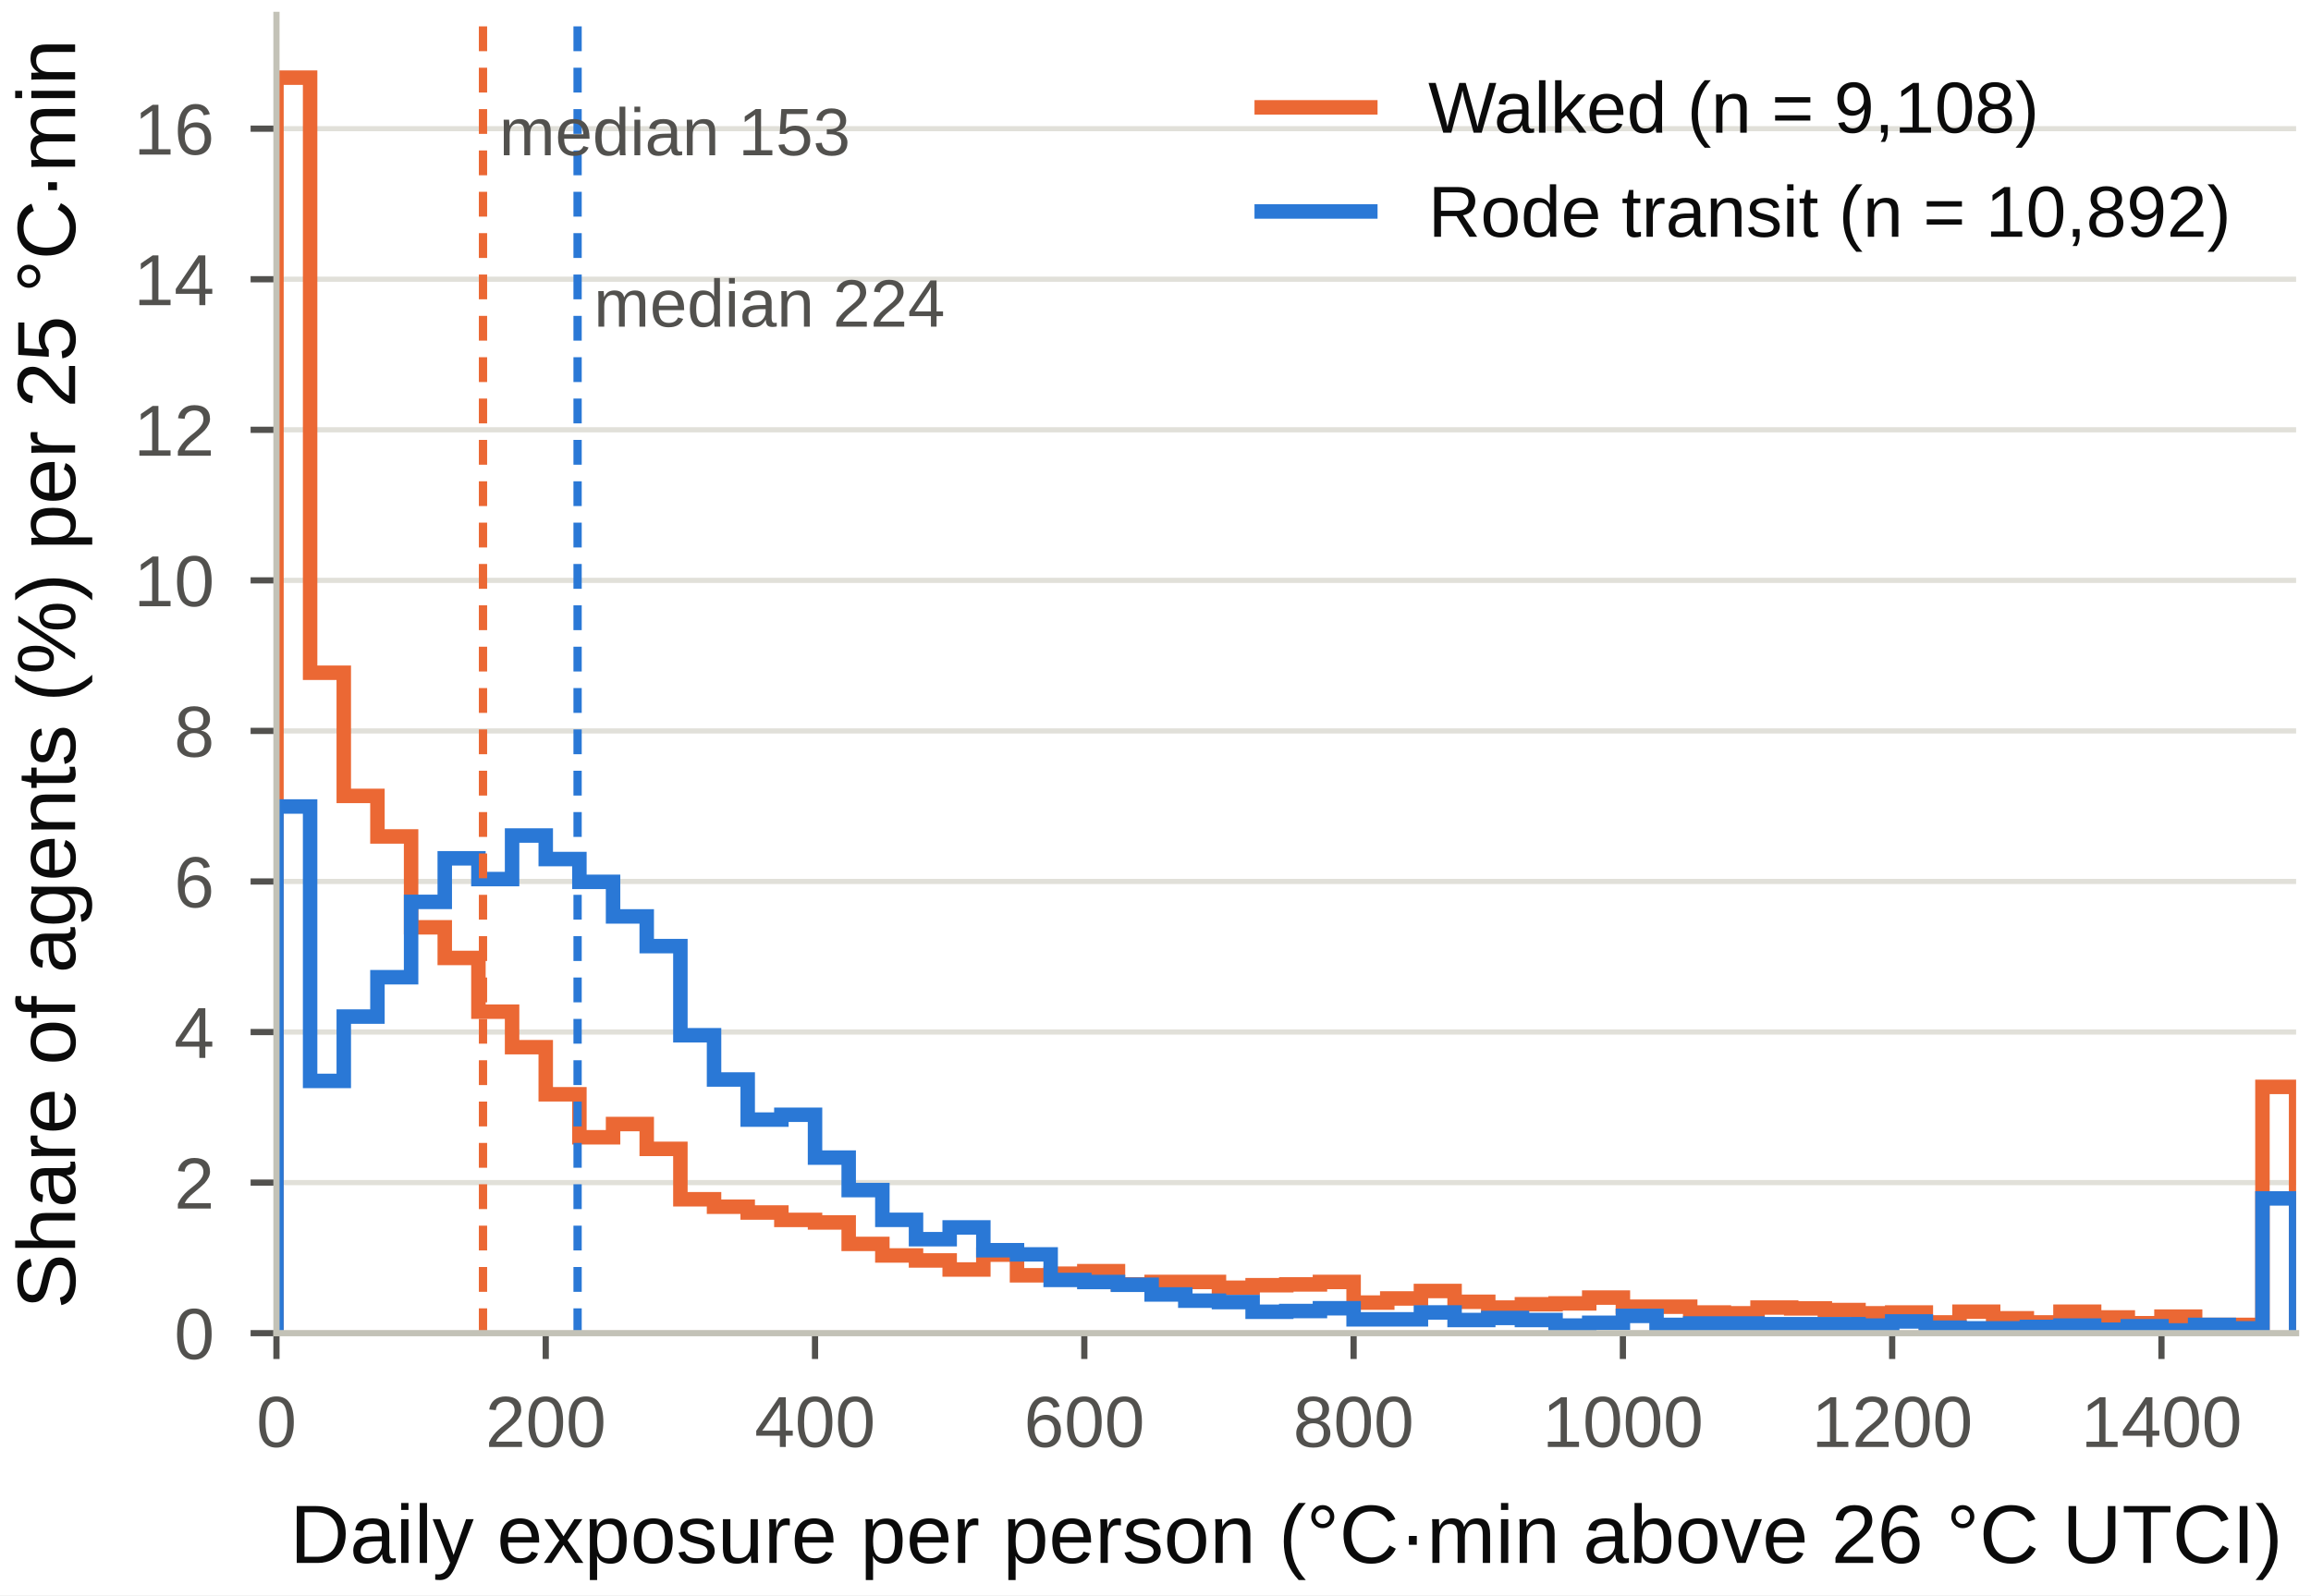
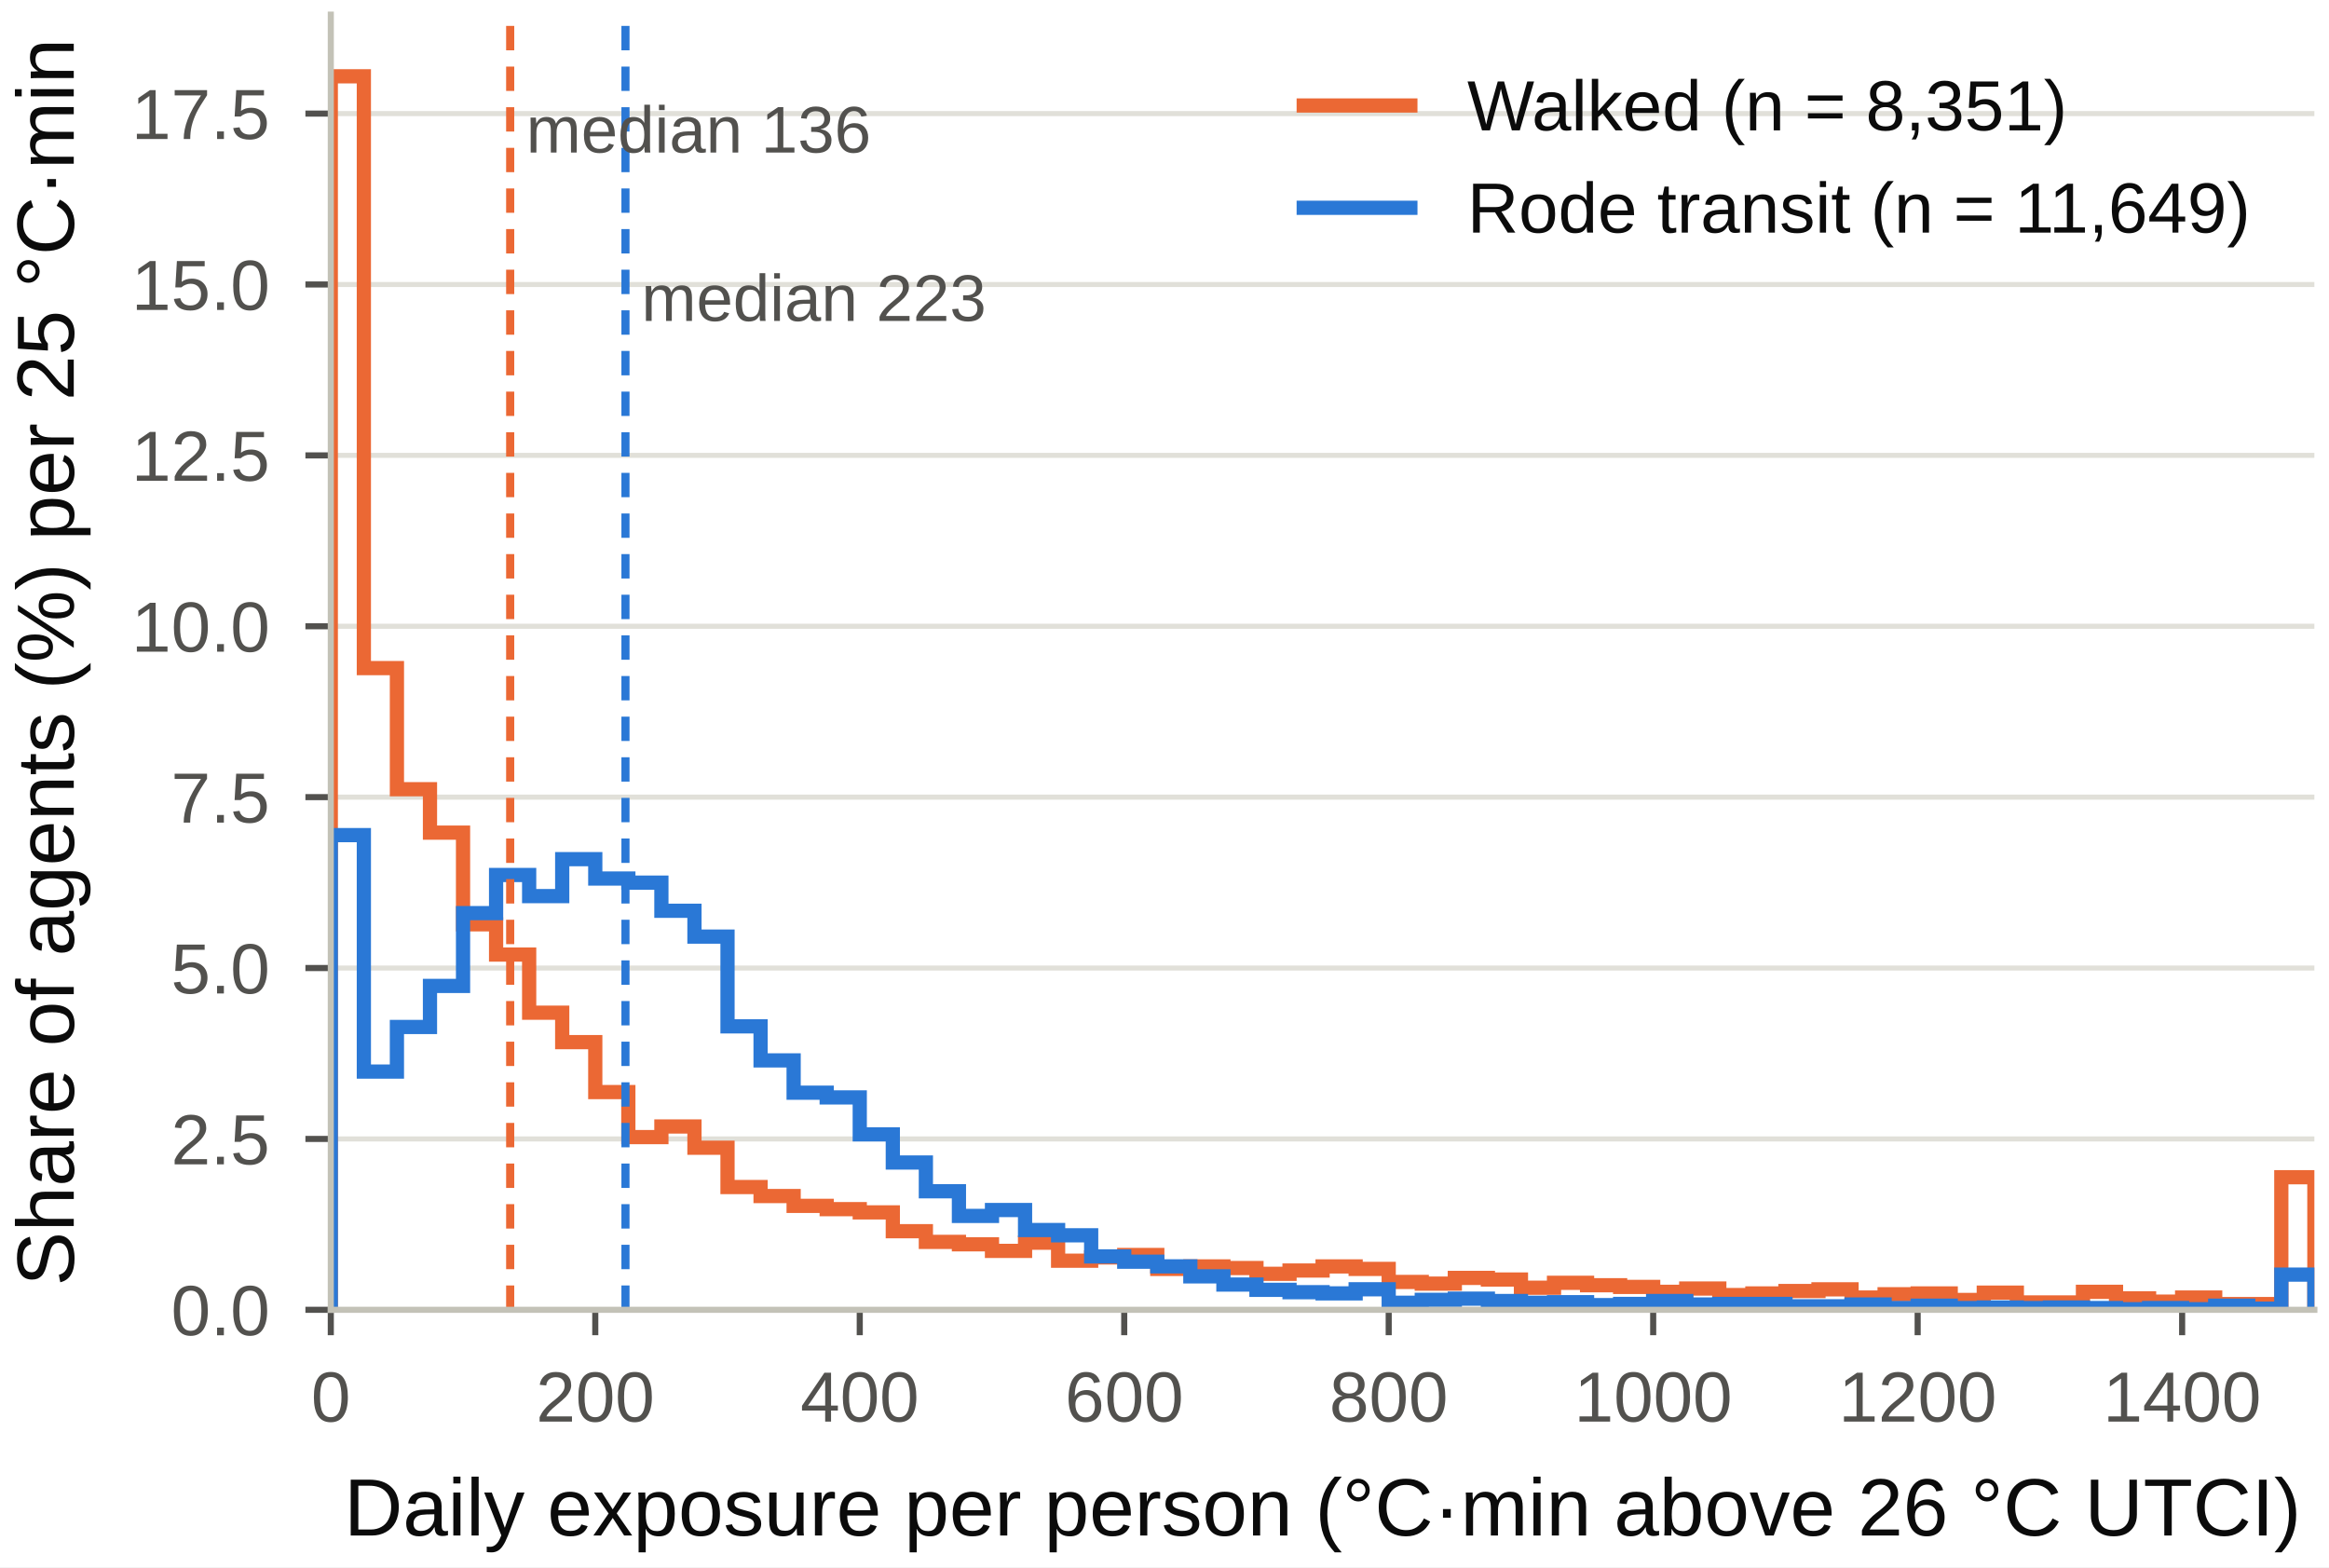
- <svg xmlns="http://www.w3.org/2000/svg" xmlns:xlink="http://www.w3.org/1999/xlink" width="223.473pt" height="154.301pt" viewBox="0 0 223.473 154.301" version="1.1">
+ <svg xmlns="http://www.w3.org/2000/svg" xmlns:xlink="http://www.w3.org/1999/xlink" width="229.31pt" height="154.301pt" viewBox="0 0 229.31 154.301" version="1.1">
  <defs>
    <style type="text/css">*{stroke-linejoin: round; stroke-linecap: butt}</style>
  </defs>
  <g id="figure_1">
    <g id="patch_1">
-       <path d="M 0 154.301  L 223.473 154.301  L 223.473 0  L 0 0  z " style="fill: #ffffff" />
+       <path d="M 0 154.301  L 229.31 154.301  L 229.31 0  L 0 0  z " style="fill: #ffffff" />
    </g>
    <g id="axes_1">
      <g id="patch_2">
-         <path d="M 26.733 128.952  L 222.033 128.952  L 222.033 1.44  L 26.733 1.44  z " style="fill: #ffffff" />
+         <path d="M 32.57 128.952  L 227.87 128.952  L 227.87 1.44  L 32.57 1.44  z " style="fill: #ffffff" />
      </g>
      <g id="matplotlib.axis_1">
        <g id="xtick_1">
          <g id="line2d_1">
            <defs>
-               <path id="m23cf9332a3" d="M 0 0  L 0 2.5  " style="stroke: #52514e; stroke-width: 0.6" />
+               <path id="m55c5209f19" d="M 0 0  L 0 2.5  " style="stroke: #52514e; stroke-width: 0.6" />
            </defs>
            <g>
-               <use xlink:href="#m23cf9332a3" x="26.733" y="128.952" style="fill: #52514e; stroke: #52514e; stroke-width: 0.6" />
+               <use xlink:href="#m55c5209f19" x="32.57" y="128.952" style="fill: #52514e; stroke: #52514e; stroke-width: 0.6" />
            </g>
          </g>
          <g id="text_1">
-             <text style="font-size: 7px; font-family: 'Arial'; text-anchor: middle; fill: #52514e" x="26.733" y="139.962" transform="rotate(-0 26.73281 139.9625)">0</text>
+             <text style="font-size: 7px; font-family: 'Arial'; text-anchor: middle; fill: #52514e" x="32.57" y="139.962" transform="rotate(-0 32.57016 139.9625)">0</text>
          </g>
        </g>
        <g id="xtick_2">
          <g id="line2d_2">
            <g>
-               <use xlink:href="#m23cf9332a3" x="52.773" y="128.952" style="fill: #52514e; stroke: #52514e; stroke-width: 0.6" />
+               <use xlink:href="#m55c5209f19" x="58.61" y="128.952" style="fill: #52514e; stroke: #52514e; stroke-width: 0.6" />
            </g>
          </g>
          <g id="text_2">
-             <text style="font-size: 7px; font-family: 'Arial'; text-anchor: middle; fill: #52514e" x="52.773" y="139.962" transform="rotate(-0 52.77281 139.9625)">200</text>
+             <text style="font-size: 7px; font-family: 'Arial'; text-anchor: middle; fill: #52514e" x="58.61" y="139.962" transform="rotate(-0 58.61016 139.9625)">200</text>
          </g>
        </g>
        <g id="xtick_3">
          <g id="line2d_3">
            <g>
-               <use xlink:href="#m23cf9332a3" x="78.813" y="128.952" style="fill: #52514e; stroke: #52514e; stroke-width: 0.6" />
+               <use xlink:href="#m55c5209f19" x="84.65" y="128.952" style="fill: #52514e; stroke: #52514e; stroke-width: 0.6" />
            </g>
          </g>
          <g id="text_3">
-             <text style="font-size: 7px; font-family: 'Arial'; text-anchor: middle; fill: #52514e" x="78.813" y="139.962" transform="rotate(-0 78.81281 139.9625)">400</text>
+             <text style="font-size: 7px; font-family: 'Arial'; text-anchor: middle; fill: #52514e" x="84.65" y="139.962" transform="rotate(-0 84.65016 139.9625)">400</text>
          </g>
        </g>
        <g id="xtick_4">
          <g id="line2d_4">
            <g>
-               <use xlink:href="#m23cf9332a3" x="104.853" y="128.952" style="fill: #52514e; stroke: #52514e; stroke-width: 0.6" />
+               <use xlink:href="#m55c5209f19" x="110.69" y="128.952" style="fill: #52514e; stroke: #52514e; stroke-width: 0.6" />
            </g>
          </g>
          <g id="text_4">
-             <text style="font-size: 7px; font-family: 'Arial'; text-anchor: middle; fill: #52514e" x="104.853" y="139.962" transform="rotate(-0 104.8528 139.9625)">600</text>
+             <text style="font-size: 7px; font-family: 'Arial'; text-anchor: middle; fill: #52514e" x="110.69" y="139.962" transform="rotate(-0 110.6902 139.9625)">600</text>
          </g>
        </g>
        <g id="xtick_5">
          <g id="line2d_5">
            <g>
-               <use xlink:href="#m23cf9332a3" x="130.893" y="128.952" style="fill: #52514e; stroke: #52514e; stroke-width: 0.6" />
+               <use xlink:href="#m55c5209f19" x="136.73" y="128.952" style="fill: #52514e; stroke: #52514e; stroke-width: 0.6" />
            </g>
          </g>
          <g id="text_5">
-             <text style="font-size: 7px; font-family: 'Arial'; text-anchor: middle; fill: #52514e" x="130.893" y="139.962" transform="rotate(-0 130.8928 139.9625)">800</text>
+             <text style="font-size: 7px; font-family: 'Arial'; text-anchor: middle; fill: #52514e" x="136.73" y="139.962" transform="rotate(-0 136.7302 139.9625)">800</text>
          </g>
        </g>
        <g id="xtick_6">
          <g id="line2d_6">
            <g>
-               <use xlink:href="#m23cf9332a3" x="156.933" y="128.952" style="fill: #52514e; stroke: #52514e; stroke-width: 0.6" />
+               <use xlink:href="#m55c5209f19" x="162.77" y="128.952" style="fill: #52514e; stroke: #52514e; stroke-width: 0.6" />
            </g>
          </g>
          <g id="text_6">
-             <text style="font-size: 7px; font-family: 'Arial'; text-anchor: middle; fill: #52514e" x="156.933" y="139.962" transform="rotate(-0 156.9328 139.9625)">1000</text>
+             <text style="font-size: 7px; font-family: 'Arial'; text-anchor: middle; fill: #52514e" x="162.77" y="139.962" transform="rotate(-0 162.7702 139.9625)">1000</text>
          </g>
        </g>
        <g id="xtick_7">
          <g id="line2d_7">
            <g>
-               <use xlink:href="#m23cf9332a3" x="182.973" y="128.952" style="fill: #52514e; stroke: #52514e; stroke-width: 0.6" />
+               <use xlink:href="#m55c5209f19" x="188.81" y="128.952" style="fill: #52514e; stroke: #52514e; stroke-width: 0.6" />
            </g>
          </g>
          <g id="text_7">
-             <text style="font-size: 7px; font-family: 'Arial'; text-anchor: middle; fill: #52514e" x="182.973" y="139.962" transform="rotate(-0 182.9728 139.9625)">1200</text>
+             <text style="font-size: 7px; font-family: 'Arial'; text-anchor: middle; fill: #52514e" x="188.81" y="139.962" transform="rotate(-0 188.8102 139.9625)">1200</text>
          </g>
        </g>
        <g id="xtick_8">
          <g id="line2d_8">
            <g>
-               <use xlink:href="#m23cf9332a3" x="209.013" y="128.952" style="fill: #52514e; stroke: #52514e; stroke-width: 0.6" />
+               <use xlink:href="#m55c5209f19" x="214.85" y="128.952" style="fill: #52514e; stroke: #52514e; stroke-width: 0.6" />
            </g>
          </g>
          <g id="text_8">
-             <text style="font-size: 7px; font-family: 'Arial'; text-anchor: middle; fill: #52514e" x="209.013" y="139.962" transform="rotate(-0 209.0128 139.9625)">1400</text>
+             <text style="font-size: 7px; font-family: 'Arial'; text-anchor: middle; fill: #52514e" x="214.85" y="139.962" transform="rotate(-0 214.8502 139.9625)">1400</text>
          </g>
        </g>
        <g id="text_9">
-           <text style="font-size: 8px; font-family: 'Arial'; text-anchor: middle; fill: #0b0b0b" x="124.383" y="151.177" transform="rotate(-0 124.3828 151.1775)">Daily exposure per person (°C·min above 26 °C UTCI)</text>
+           <text style="font-size: 8px; font-family: 'Arial'; text-anchor: middle; fill: #0b0b0b" x="130.22" y="151.177" transform="rotate(-0 130.2202 151.1775)">Daily exposure per person (°C·min above 26 °C UTCI)</text>
        </g>
      </g>
      <g id="matplotlib.axis_2">
        <g id="ytick_1">
          <g id="line2d_9">
-             <path d="M 26.733 128.952  L 222.033 128.952  " clip-path="url(#p7108c52174)" style="fill: none; stroke: #e1e0d9; stroke-width: 0.5; stroke-linecap: square" />
+             <path d="M 32.57 128.952  L 227.87 128.952  " clip-path="url(#pcd053278b2)" style="fill: none; stroke: #e1e0d9; stroke-width: 0.5; stroke-linecap: square" />
          </g>
          <g id="line2d_10">
            <defs>
-               <path id="m78c43715ec" d="M 0 0  L -2.5 0  " style="stroke: #52514e; stroke-width: 0.6" />
+               <path id="m831db61e27" d="M 0 0  L -2.5 0  " style="stroke: #52514e; stroke-width: 0.6" />
            </defs>
            <g>
-               <use xlink:href="#m78c43715ec" x="26.733" y="128.952" style="fill: #52514e; stroke: #52514e; stroke-width: 0.6" />
+               <use xlink:href="#m831db61e27" x="32.57" y="128.952" style="fill: #52514e; stroke: #52514e; stroke-width: 0.6" />
            </g>
          </g>
          <g id="text_10">
-             <text style="font-size: 7px; font-family: 'Arial'; text-anchor: end; fill: #52514e" x="20.733" y="131.457" transform="rotate(-0 20.73281 131.4572)">0</text>
+             <text style="font-size: 7px; font-family: 'Arial'; text-anchor: end; fill: #52514e" x="26.57" y="131.457" transform="rotate(-0 26.57016 131.4572)">0.0</text>
          </g>
        </g>
        <g id="ytick_2">
          <g id="line2d_11">
-             <path d="M 26.733 114.389  L 222.033 114.389  " clip-path="url(#p7108c52174)" style="fill: none; stroke: #e1e0d9; stroke-width: 0.5; stroke-linecap: square" />
+             <path d="M 32.57 112.128  L 227.87 112.128  " clip-path="url(#pcd053278b2)" style="fill: none; stroke: #e1e0d9; stroke-width: 0.5; stroke-linecap: square" />
          </g>
          <g id="line2d_12">
            <g>
-               <use xlink:href="#m78c43715ec" x="26.733" y="114.389" style="fill: #52514e; stroke: #52514e; stroke-width: 0.6" />
+               <use xlink:href="#m831db61e27" x="32.57" y="112.128" style="fill: #52514e; stroke: #52514e; stroke-width: 0.6" />
            </g>
          </g>
          <g id="text_11">
-             <text style="font-size: 7px; font-family: 'Arial'; text-anchor: end; fill: #52514e" x="20.733" y="116.894" transform="rotate(-0 20.73281 116.894)">2</text>
+             <text style="font-size: 7px; font-family: 'Arial'; text-anchor: end; fill: #52514e" x="26.57" y="114.633" transform="rotate(-0 26.57016 114.6333)">2.5</text>
          </g>
        </g>
        <g id="ytick_3">
          <g id="line2d_13">
-             <path d="M 26.733 99.826  L 222.033 99.826  " clip-path="url(#p7108c52174)" style="fill: none; stroke: #e1e0d9; stroke-width: 0.5; stroke-linecap: square" />
+             <path d="M 32.57 95.304  L 227.87 95.304  " clip-path="url(#pcd053278b2)" style="fill: none; stroke: #e1e0d9; stroke-width: 0.5; stroke-linecap: square" />
          </g>
          <g id="line2d_14">
            <g>
-               <use xlink:href="#m78c43715ec" x="26.733" y="99.826" style="fill: #52514e; stroke: #52514e; stroke-width: 0.6" />
+               <use xlink:href="#m831db61e27" x="32.57" y="95.304" style="fill: #52514e; stroke: #52514e; stroke-width: 0.6" />
            </g>
          </g>
          <g id="text_12">
-             <text style="font-size: 7px; font-family: 'Arial'; text-anchor: end; fill: #52514e" x="20.733" y="102.331" transform="rotate(-0 20.73281 102.3308)">4</text>
+             <text style="font-size: 7px; font-family: 'Arial'; text-anchor: end; fill: #52514e" x="26.57" y="97.809" transform="rotate(-0 26.57016 97.80941)">5.0</text>
          </g>
        </g>
        <g id="ytick_4">
          <g id="line2d_15">
-             <path d="M 26.733 85.262  L 222.033 85.262  " clip-path="url(#p7108c52174)" style="fill: none; stroke: #e1e0d9; stroke-width: 0.5; stroke-linecap: square" />
+             <path d="M 32.57 78.48  L 227.87 78.48  " clip-path="url(#pcd053278b2)" style="fill: none; stroke: #e1e0d9; stroke-width: 0.5; stroke-linecap: square" />
          </g>
          <g id="line2d_16">
            <g>
-               <use xlink:href="#m78c43715ec" x="26.733" y="85.262" style="fill: #52514e; stroke: #52514e; stroke-width: 0.6" />
+               <use xlink:href="#m831db61e27" x="32.57" y="78.48" style="fill: #52514e; stroke: #52514e; stroke-width: 0.6" />
            </g>
          </g>
          <g id="text_13">
-             <text style="font-size: 7px; font-family: 'Arial'; text-anchor: end; fill: #52514e" x="20.733" y="87.768" transform="rotate(-0 20.73281 87.76762)">6</text>
+             <text style="font-size: 7px; font-family: 'Arial'; text-anchor: end; fill: #52514e" x="26.57" y="80.985" transform="rotate(-0 26.57016 80.9855)">7.5</text>
          </g>
        </g>
        <g id="ytick_5">
          <g id="line2d_17">
-             <path d="M 26.733 70.699  L 222.033 70.699  " clip-path="url(#p7108c52174)" style="fill: none; stroke: #e1e0d9; stroke-width: 0.5; stroke-linecap: square" />
+             <path d="M 32.57 61.656  L 227.87 61.656  " clip-path="url(#pcd053278b2)" style="fill: none; stroke: #e1e0d9; stroke-width: 0.5; stroke-linecap: square" />
          </g>
          <g id="line2d_18">
            <g>
-               <use xlink:href="#m78c43715ec" x="26.733" y="70.699" style="fill: #52514e; stroke: #52514e; stroke-width: 0.6" />
+               <use xlink:href="#m831db61e27" x="32.57" y="61.656" style="fill: #52514e; stroke: #52514e; stroke-width: 0.6" />
            </g>
          </g>
          <g id="text_14">
-             <text style="font-size: 7px; font-family: 'Arial'; text-anchor: end; fill: #52514e" x="20.733" y="73.204" transform="rotate(-0 20.73281 73.20441)">8</text>
+             <text style="font-size: 7px; font-family: 'Arial'; text-anchor: end; fill: #52514e" x="26.57" y="64.162" transform="rotate(-0 26.57016 64.16159)">10.0</text>
          </g>
        </g>
        <g id="ytick_6">
          <g id="line2d_19">
-             <path d="M 26.733 56.136  L 222.033 56.136  " clip-path="url(#p7108c52174)" style="fill: none; stroke: #e1e0d9; stroke-width: 0.5; stroke-linecap: square" />
+             <path d="M 32.57 44.832  L 227.87 44.832  " clip-path="url(#pcd053278b2)" style="fill: none; stroke: #e1e0d9; stroke-width: 0.5; stroke-linecap: square" />
          </g>
          <g id="line2d_20">
            <g>
-               <use xlink:href="#m78c43715ec" x="26.733" y="56.136" style="fill: #52514e; stroke: #52514e; stroke-width: 0.6" />
+               <use xlink:href="#m831db61e27" x="32.57" y="44.832" style="fill: #52514e; stroke: #52514e; stroke-width: 0.6" />
            </g>
          </g>
          <g id="text_15">
-             <text style="font-size: 7px; font-family: 'Arial'; text-anchor: end; fill: #52514e" x="20.733" y="58.641" transform="rotate(-0 20.73281 58.6412)">10</text>
+             <text style="font-size: 7px; font-family: 'Arial'; text-anchor: end; fill: #52514e" x="26.57" y="47.338" transform="rotate(-0 26.57016 47.33767)">12.5</text>
          </g>
        </g>
        <g id="ytick_7">
          <g id="line2d_21">
-             <path d="M 26.733 41.573  L 222.033 41.573  " clip-path="url(#p7108c52174)" style="fill: none; stroke: #e1e0d9; stroke-width: 0.5; stroke-linecap: square" />
+             <path d="M 32.57 28.009  L 227.87 28.009  " clip-path="url(#pcd053278b2)" style="fill: none; stroke: #e1e0d9; stroke-width: 0.5; stroke-linecap: square" />
          </g>
          <g id="line2d_22">
            <g>
-               <use xlink:href="#m78c43715ec" x="26.733" y="41.573" style="fill: #52514e; stroke: #52514e; stroke-width: 0.6" />
+               <use xlink:href="#m831db61e27" x="32.57" y="28.009" style="fill: #52514e; stroke: #52514e; stroke-width: 0.6" />
            </g>
          </g>
          <g id="text_16">
-             <text style="font-size: 7px; font-family: 'Arial'; text-anchor: end; fill: #52514e" x="20.733" y="44.078" transform="rotate(-0 20.73281 44.078)">12</text>
+             <text style="font-size: 7px; font-family: 'Arial'; text-anchor: end; fill: #52514e" x="26.57" y="30.514" transform="rotate(-0 26.57016 30.51376)">15.0</text>
          </g>
        </g>
        <g id="ytick_8">
          <g id="line2d_23">
-             <path d="M 26.733 27.01  L 222.033 27.01  " clip-path="url(#p7108c52174)" style="fill: none; stroke: #e1e0d9; stroke-width: 0.5; stroke-linecap: square" />
+             <path d="M 32.57 11.185  L 227.87 11.185  " clip-path="url(#pcd053278b2)" style="fill: none; stroke: #e1e0d9; stroke-width: 0.5; stroke-linecap: square" />
          </g>
          <g id="line2d_24">
            <g>
-               <use xlink:href="#m78c43715ec" x="26.733" y="27.01" style="fill: #52514e; stroke: #52514e; stroke-width: 0.6" />
+               <use xlink:href="#m831db61e27" x="32.57" y="11.185" style="fill: #52514e; stroke: #52514e; stroke-width: 0.6" />
            </g>
          </g>
          <g id="text_17">
-             <text style="font-size: 7px; font-family: 'Arial'; text-anchor: end; fill: #52514e" x="20.733" y="29.515" transform="rotate(-0 20.73281 29.51479)">14</text>
-           </g>
-         </g>
-         <g id="ytick_9">
-           <g id="line2d_25">
-             <path d="M 26.733 12.446  L 222.033 12.446  " clip-path="url(#p7108c52174)" style="fill: none; stroke: #e1e0d9; stroke-width: 0.5; stroke-linecap: square" />
-           </g>
-           <g id="line2d_26">
-             <g>
-               <use xlink:href="#m78c43715ec" x="26.733" y="12.446" style="fill: #52514e; stroke: #52514e; stroke-width: 0.6" />
-             </g>
-           </g>
-           <g id="text_18">
-             <text style="font-size: 7px; font-family: 'Arial'; text-anchor: end; fill: #52514e" x="20.733" y="14.952" transform="rotate(-0 20.73281 14.95158)">16</text>
-           </g>
-         </g>
-         <g id="text_19">
+             <text style="font-size: 7px; font-family: 'Arial'; text-anchor: end; fill: #52514e" x="26.57" y="13.69" transform="rotate(-0 26.57016 13.68985)">17.5</text>
+           </g>
+         </g>
+         <g id="text_18">
          <text style="font-size: 8px; font-family: 'Arial'; text-anchor: middle; fill: #0b0b0b" x="7.264" y="65.196" transform="rotate(-90 7.26375 65.196)">Share of agents (%) per 25 °C·min</text>
        </g>
      </g>
      <g id="patch_3">
-         <path d="M 26.733 128.952  L 26.733 7.512  L 29.988 7.512  L 29.988 65.074  L 33.243 65.074  L 33.243 76.986  L 36.498 76.986  L 36.498 80.904  L 39.753 80.904  L 39.753 89.698  L 43.008 89.698  L 43.008 92.656  L 46.263 92.656  L 46.263 97.852  L 49.518 97.852  L 49.518 101.29  L 52.773 101.29  L 52.773 105.847  L 56.028 105.847  L 56.028 110.004  L 59.283 110.004  L 59.283 108.725  L 62.538 108.725  L 62.538 111.124  L 65.793 111.124  L 65.793 116.001  L 69.048 116.001  L 69.048 116.72  L 72.303 116.72  L 72.303 117.28  L 75.558 117.28  L 75.558 117.999  L 78.813 117.999  L 78.813 118.239  L 82.068 118.239  L 82.068 120.318  L 85.323 120.318  L 85.323 121.437  L 88.578 121.437  L 88.578 121.917  L 91.833 121.917  L 91.833 122.796  L 95.088 122.796  L 95.088 121.357  L 98.343 121.357  L 98.343 123.356  L 101.598 123.356  L 101.598 123.196  L 104.853 123.196  L 104.853 122.956  L 108.108 122.956  L 108.108 124.235  L 111.363 124.235  L 111.363 123.995  L 114.618 123.995  L 114.618 123.995  L 117.873 123.995  L 117.873 124.555  L 121.128 124.555  L 121.128 124.315  L 124.383 124.315  L 124.383 124.235  L 127.638 124.235  L 127.638 123.995  L 130.893 123.995  L 130.893 125.994  L 134.148 125.994  L 134.148 125.594  L 137.403 125.594  L 137.403 124.875  L 140.658 124.875  L 140.658 125.914  L 143.913 125.914  L 143.913 126.474  L 147.168 126.474  L 147.168 126.154  L 150.423 126.154  L 150.423 126.074  L 153.678 126.074  L 153.678 125.514  L 156.933 125.514  L 156.933 126.394  L 160.188 126.394  L 160.188 126.394  L 163.443 126.394  L 163.443 126.953  L 166.698 126.953  L 166.698 127.033  L 169.953 127.033  L 169.953 126.474  L 173.208 126.474  L 173.208 126.554  L 176.463 126.554  L 176.463 126.713  L 179.718 126.713  L 179.718 127.033  L 182.973 127.033  L 182.973 126.953  L 186.228 126.953  L 186.228 127.913  L 189.483 127.913  L 189.483 126.873  L 192.738 126.873  L 192.738 127.513  L 195.993 127.513  L 195.993 127.913  L 199.248 127.913  L 199.248 126.873  L 202.503 126.873  L 202.503 127.433  L 205.758 127.433  L 205.758 127.993  L 209.013 127.993  L 209.013 127.353  L 212.268 127.353  L 212.268 128.153  L 215.523 128.153  L 215.523 128.153  L 218.778 128.153  L 218.778 105.128  L 222.033 105.128  L 222.033 128.952  " clip-path="url(#p7108c52174)" style="fill: none; stroke: #eb6834; stroke-width: 1.4; stroke-linejoin: miter" />
+         <path d="M 32.57 128.952  L 32.57 7.512  L 35.825 7.512  L 35.825 65.774  L 39.08 65.774  L 39.08 77.701  L 42.335 77.701  L 42.335 81.972  L 45.59 81.972  L 45.59 90.997  L 48.845 90.997  L 48.845 93.979  L 52.1 93.979  L 52.1 99.7  L 55.355 99.7  L 55.355 102.601  L 58.61 102.601  L 58.61 107.517  L 61.865 107.517  L 61.865 111.949  L 65.12 111.949  L 65.12 110.901  L 68.375 110.901  L 68.375 112.996  L 71.63 112.996  L 71.63 116.864  L 74.885 116.864  L 74.885 117.751  L 78.14 117.751  L 78.14 118.718  L 81.395 118.718  L 81.395 119.04  L 84.65 119.04  L 84.65 119.363  L 87.905 119.363  L 87.905 121.216  L 91.16 121.216  L 91.16 122.264  L 94.415 122.264  L 94.415 122.505  L 97.67 122.505  L 97.67 123.15  L 100.925 123.15  L 100.925 122.344  L 104.18 122.344  L 104.18 124.117  L 107.435 124.117  L 107.435 123.795  L 110.69 123.795  L 110.69 123.553  L 113.945 123.553  L 113.945 124.923  L 117.2 124.923  L 117.2 124.681  L 120.455 124.681  L 120.455 124.842  L 123.71 124.842  L 123.71 125.406  L 126.965 125.406  L 126.965 125.084  L 130.22 125.084  L 130.22 124.681  L 133.475 124.681  L 133.475 124.923  L 136.73 124.923  L 136.73 126.212  L 139.985 126.212  L 139.985 126.373  L 143.24 126.373  L 143.24 125.809  L 146.495 125.809  L 146.495 125.97  L 149.75 125.97  L 149.75 126.776  L 153.005 126.776  L 153.005 126.293  L 156.26 126.293  L 156.26 126.534  L 159.515 126.534  L 159.515 126.696  L 162.77 126.696  L 162.77 127.179  L 166.025 127.179  L 166.025 126.857  L 169.28 126.857  L 169.28 127.501  L 172.535 127.501  L 172.535 127.34  L 175.79 127.34  L 175.79 127.099  L 179.045 127.099  L 179.045 126.937  L 182.3 126.937  L 182.3 127.743  L 185.555 127.743  L 185.555 127.421  L 188.81 127.421  L 188.81 127.34  L 192.065 127.34  L 192.065 127.985  L 195.32 127.985  L 195.32 127.26  L 198.575 127.26  L 198.575 128.227  L 201.83 128.227  L 201.83 128.227  L 205.085 128.227  L 205.085 127.179  L 208.34 127.179  L 208.34 127.824  L 211.595 127.824  L 211.595 128.146  L 214.85 128.146  L 214.85 127.743  L 218.105 127.743  L 218.105 128.388  L 221.36 128.388  L 221.36 128.388  L 224.615 128.388  L 224.615 115.897  L 227.87 115.897  L 227.87 128.952  " clip-path="url(#pcd053278b2)" style="fill: none; stroke: #eb6834; stroke-width: 1.4; stroke-linejoin: miter" />
      </g>
      <g id="patch_4">
-         <path d="M 26.733 128.952  L 26.733 78.01  L 29.988 78.01  L 29.988 104.551  L 33.243 104.551  L 33.243 98.333  L 36.498 98.333  L 36.498 94.523  L 39.753 94.523  L 39.753 87.236  L 43.008 87.236  L 43.008 83.024  L 46.263 83.024  L 46.263 85.03  L 49.518 85.03  L 49.518 80.818  L 52.773 80.818  L 52.773 83.091  L 56.028 83.091  L 56.028 85.297  L 59.283 85.297  L 59.283 88.64  L 62.538 88.64  L 62.538 91.514  L 65.793 91.514  L 65.793 100.138  L 69.048 100.138  L 69.048 104.417  L 72.303 104.417  L 72.303 108.294  L 75.558 108.294  L 75.558 107.827  L 78.813 107.827  L 78.813 111.971  L 82.068 111.971  L 82.068 115.113  L 85.323 115.113  L 85.323 117.988  L 88.578 117.988  L 88.578 119.86  L 91.833 119.86  L 91.833 118.724  L 95.088 118.724  L 95.088 120.93  L 98.343 120.93  L 98.343 121.331  L 101.598 121.331  L 101.598 123.804  L 104.853 123.804  L 104.853 124.005  L 108.108 124.005  L 108.108 124.272  L 111.363 124.272  L 111.363 125.208  L 114.618 125.208  L 114.618 125.81  L 117.873 125.81  L 117.873 125.944  L 121.128 125.944  L 121.128 126.88  L 124.383 126.88  L 124.383 126.813  L 127.638 126.813  L 127.638 126.545  L 130.893 126.545  L 130.893 127.615  L 134.148 127.615  L 134.148 127.615  L 137.403 127.615  L 137.403 126.946  L 140.658 126.946  L 140.658 127.682  L 143.913 127.682  L 143.913 127.481  L 147.168 127.481  L 147.168 127.682  L 150.423 127.682  L 150.423 128.217  L 153.678 128.217  L 153.678 127.949  L 156.933 127.949  L 156.933 127.281  L 160.188 127.281  L 160.188 128.15  L 163.443 128.15  L 163.443 128.016  L 166.698 128.016  L 166.698 128.016  L 169.953 128.016  L 169.953 128.083  L 173.208 128.083  L 173.208 128.083  L 176.463 128.083  L 176.463 128.083  L 179.718 128.083  L 179.718 128.217  L 182.973 128.217  L 182.973 127.816  L 186.228 127.816  L 186.228 128.417  L 189.483 128.417  L 189.483 128.484  L 192.738 128.484  L 192.738 128.484  L 195.993 128.484  L 195.993 128.35  L 199.248 128.35  L 199.248 128.217  L 202.503 128.217  L 202.503 128.618  L 205.758 128.618  L 205.758 128.283  L 209.013 128.283  L 209.013 128.685  L 212.268 128.685  L 212.268 128.15  L 215.523 128.15  L 215.523 128.484  L 218.778 128.484  L 218.778 115.916  L 222.033 115.916  L 222.033 128.952  " clip-path="url(#p7108c52174)" style="fill: none; stroke: #2a78d6; stroke-width: 1.4; stroke-linejoin: miter" />
-       </g>
-       <g id="line2d_27">
-         <path d="M 46.705 128.952  L 46.705 1.44  " clip-path="url(#p7108c52174)" style="fill: none; stroke-dasharray: 2.4,1.6; stroke-dashoffset: 0; stroke: #eb6834; stroke-width: 0.8" />
-       </g>
-       <g id="line2d_28">
-         <path d="M 55.852 128.952  L 55.852 1.44  " clip-path="url(#p7108c52174)" style="fill: none; stroke-dasharray: 2.4,1.6; stroke-dashoffset: 0; stroke: #2a78d6; stroke-width: 0.8" />
+         <path d="M 32.57 128.952  L 32.57 82.217  L 35.825 82.217  L 35.825 105.498  L 39.08 105.498  L 39.08 101.107  L 42.335 101.107  L 42.335 97.063  L 45.59 97.063  L 45.59 89.9  L 48.845 89.9  L 48.845 86.145  L 52.1 86.145  L 52.1 88.225  L 55.355 88.225  L 55.355 84.585  L 58.61 84.585  L 58.61 86.491  L 61.865 86.491  L 61.865 86.896  L 65.12 86.896  L 65.12 89.669  L 68.375 89.669  L 68.375 92.211  L 71.63 92.211  L 71.63 101.049  L 74.885 101.049  L 74.885 104.4  L 78.14 104.4  L 78.14 107.577  L 81.395 107.577  L 81.395 108.039  L 84.65 108.039  L 84.65 111.679  L 87.905 111.679  L 87.905 114.452  L 91.16 114.452  L 91.16 117.283  L 94.415 117.283  L 94.415 119.709  L 97.67 119.709  L 97.67 119.131  L 100.925 119.131  L 100.925 121.095  L 104.18 121.095  L 104.18 121.615  L 107.435 121.615  L 107.435 123.695  L 110.69 123.695  L 110.69 124.215  L 113.945 124.215  L 113.945 124.677  L 117.2 124.677  L 117.2 125.659  L 120.455 125.659  L 120.455 126.468  L 123.71 126.468  L 123.71 126.988  L 126.965 126.988  L 126.965 127.219  L 130.22 127.219  L 130.22 127.334  L 133.475 127.334  L 133.475 126.93  L 136.73 126.93  L 136.73 128.259  L 139.985 128.259  L 139.985 127.97  L 143.24 127.97  L 143.24 127.854  L 146.495 127.854  L 146.495 128.085  L 149.75 128.085  L 149.75 128.259  L 153.005 128.259  L 153.005 128.201  L 156.26 128.201  L 156.26 128.49  L 159.515 128.49  L 159.515 128.374  L 162.77 128.374  L 162.77 128.085  L 166.025 128.085  L 166.025 128.432  L 169.28 128.432  L 169.28 128.374  L 172.535 128.374  L 172.535 128.374  L 175.79 128.374  L 175.79 128.605  L 179.045 128.605  L 179.045 128.605  L 182.3 128.605  L 182.3 128.432  L 185.555 128.432  L 185.555 128.779  L 188.81 128.779  L 188.81 128.548  L 192.065 128.548  L 192.065 128.779  L 195.32 128.779  L 195.32 128.721  L 198.575 128.721  L 198.575 128.779  L 201.83 128.779  L 201.83 128.721  L 205.085 128.721  L 205.085 128.779  L 208.34 128.779  L 208.34 128.894  L 211.595 128.894  L 211.595 128.779  L 214.85 128.779  L 214.85 128.894  L 218.105 128.894  L 218.105 128.548  L 221.36 128.548  L 221.36 128.836  L 224.615 128.836  L 224.615 125.486  L 227.87 125.486  L 227.87 128.952  " clip-path="url(#pcd053278b2)" style="fill: none; stroke: #2a78d6; stroke-width: 1.4; stroke-linejoin: miter" />
+       </g>
+       <g id="line2d_25">
+         <path d="M 50.232 128.952  L 50.232 1.44  " clip-path="url(#pcd053278b2)" style="fill: none; stroke-dasharray: 2.4,1.6; stroke-dashoffset: 0; stroke: #eb6834; stroke-width: 0.8" />
+       </g>
+       <g id="line2d_26">
+         <path d="M 61.583 128.952  L 61.583 1.44  " clip-path="url(#pcd053278b2)" style="fill: none; stroke-dasharray: 2.4,1.6; stroke-dashoffset: 0; stroke: #2a78d6; stroke-width: 0.8" />
      </g>
      <g id="patch_5">
-         <path d="M 26.733 128.952  L 26.733 1.44  " style="fill: none; stroke: #c3c2b7; stroke-width: 0.6; stroke-linejoin: miter; stroke-linecap: square" />
+         <path d="M 32.57 128.952  L 32.57 1.44  " style="fill: none; stroke: #c3c2b7; stroke-width: 0.6; stroke-linejoin: miter; stroke-linecap: square" />
      </g>
      <g id="patch_6">
-         <path d="M 26.733 128.952  L 222.033 128.952  " style="fill: none; stroke: #c3c2b7; stroke-width: 0.6; stroke-linejoin: miter; stroke-linecap: square" />
+         <path d="M 32.57 128.952  L 227.87 128.952  " style="fill: none; stroke: #c3c2b7; stroke-width: 0.6; stroke-linejoin: miter; stroke-linecap: square" />
+       </g>
+       <g id="text_19">
+         <text style="font-size: 6.5px; font-family: 'Arial'; text-anchor: start; fill: #52514e" x="51.795" y="15.018" transform="rotate(-0 51.79459 15.01842)">median 136</text>
      </g>
      <g id="text_20">
-         <text style="font-size: 6.5px; font-family: 'Arial'; text-anchor: start; fill: #52514e" x="48.267" y="15.018" transform="rotate(-0 48.26701 15.01842)">median 153</text>
-       </g>
-       <g id="text_21">
-         <text style="font-size: 6.5px; font-family: 'Arial'; text-anchor: start; fill: #52514e" x="57.414" y="31.595" transform="rotate(-0 57.41445 31.59498)">median 224</text>
+         <text style="font-size: 6.5px; font-family: 'Arial'; text-anchor: start; fill: #52514e" x="63.145" y="31.595" transform="rotate(-0 63.14514 31.59498)">median 223</text>
      </g>
      <g id="legend_1">
-         <g id="line2d_29">
-           <path d="M 122.009 10.386  L 132.509 10.386  " style="fill: none; stroke: #eb6834; stroke-width: 1.4; stroke-linecap: square" />
+         <g id="line2d_27">
+           <path d="M 128.363 10.386  L 138.863 10.386  " style="fill: none; stroke: #eb6834; stroke-width: 1.4; stroke-linecap: square" />
+         </g>
+         <g id="text_21">
+           <text style="font-size: 7px; font-family: 'Arial'; text-anchor: start; fill: #0b0b0b" x="144.463" y="12.836" transform="rotate(-0 144.463 12.83578)">Walked (n = 8,351)</text>
+         </g>
+         <g id="line2d_28">
+           <path d="M 128.363 20.455  L 138.863 20.455  " style="fill: none; stroke: #2a78d6; stroke-width: 1.4; stroke-linecap: square" />
        </g>
        <g id="text_22">
-           <text style="font-size: 7px; font-family: 'Arial'; text-anchor: start; fill: #0b0b0b" x="138.109" y="12.836" transform="rotate(-0 138.1094 12.83578)">Walked (n = 9,108)</text>
-         </g>
-         <g id="line2d_30">
-           <path d="M 122.009 20.455  L 132.509 20.455  " style="fill: none; stroke: #2a78d6; stroke-width: 1.4; stroke-linecap: square" />
-         </g>
-         <g id="text_23">
-           <text style="font-size: 7px; font-family: 'Arial'; text-anchor: start; fill: #0b0b0b" x="138.109" y="22.905" transform="rotate(-0 138.1094 22.90484)">Rode transit (n = 10,892)</text>
+           <text style="font-size: 7px; font-family: 'Arial'; text-anchor: start; fill: #0b0b0b" x="144.463" y="22.905" transform="rotate(-0 144.463 22.90484)">Rode transit (n = 11,649)</text>
        </g>
      </g>
    </g>
  </g>
  <defs>
-     <clipPath id="p7108c52174">
-       <rect x="26.733" y="1.44" width="195.3" height="127.512" />
+     <clipPath id="pcd053278b2">
+       <rect x="32.57" y="1.44" width="195.3" height="127.512" />
    </clipPath>
  </defs>
</svg>
